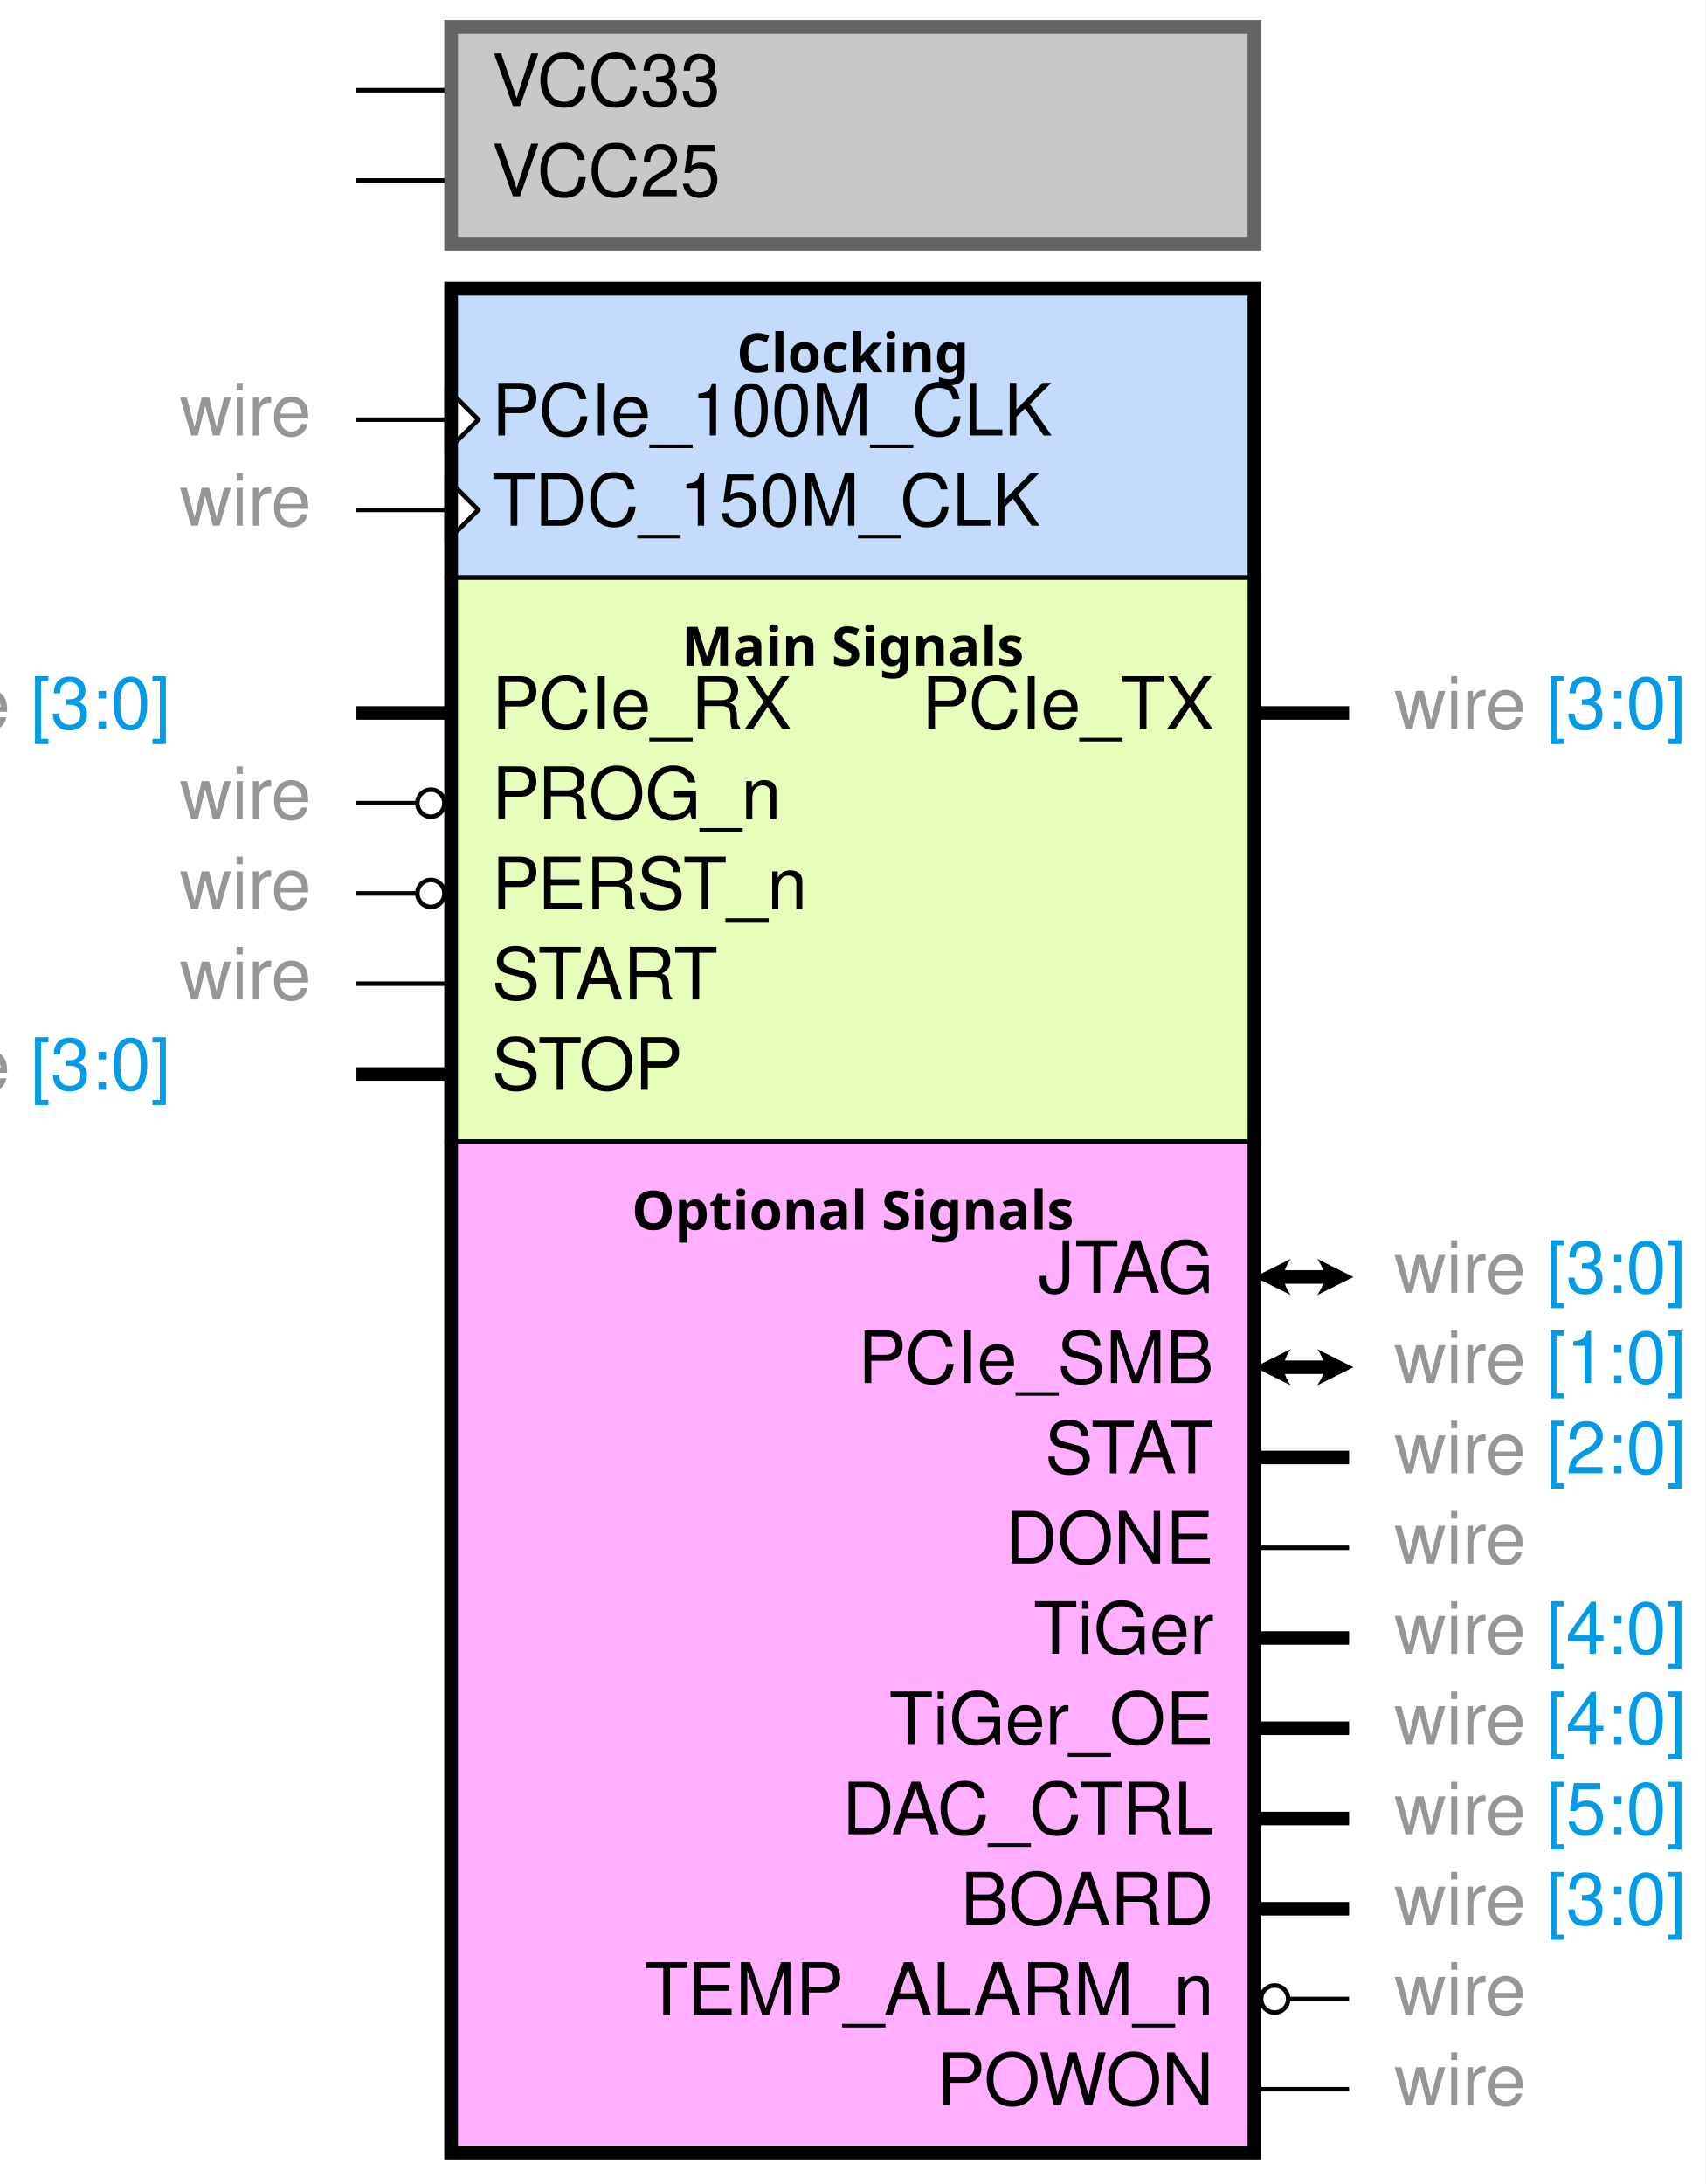
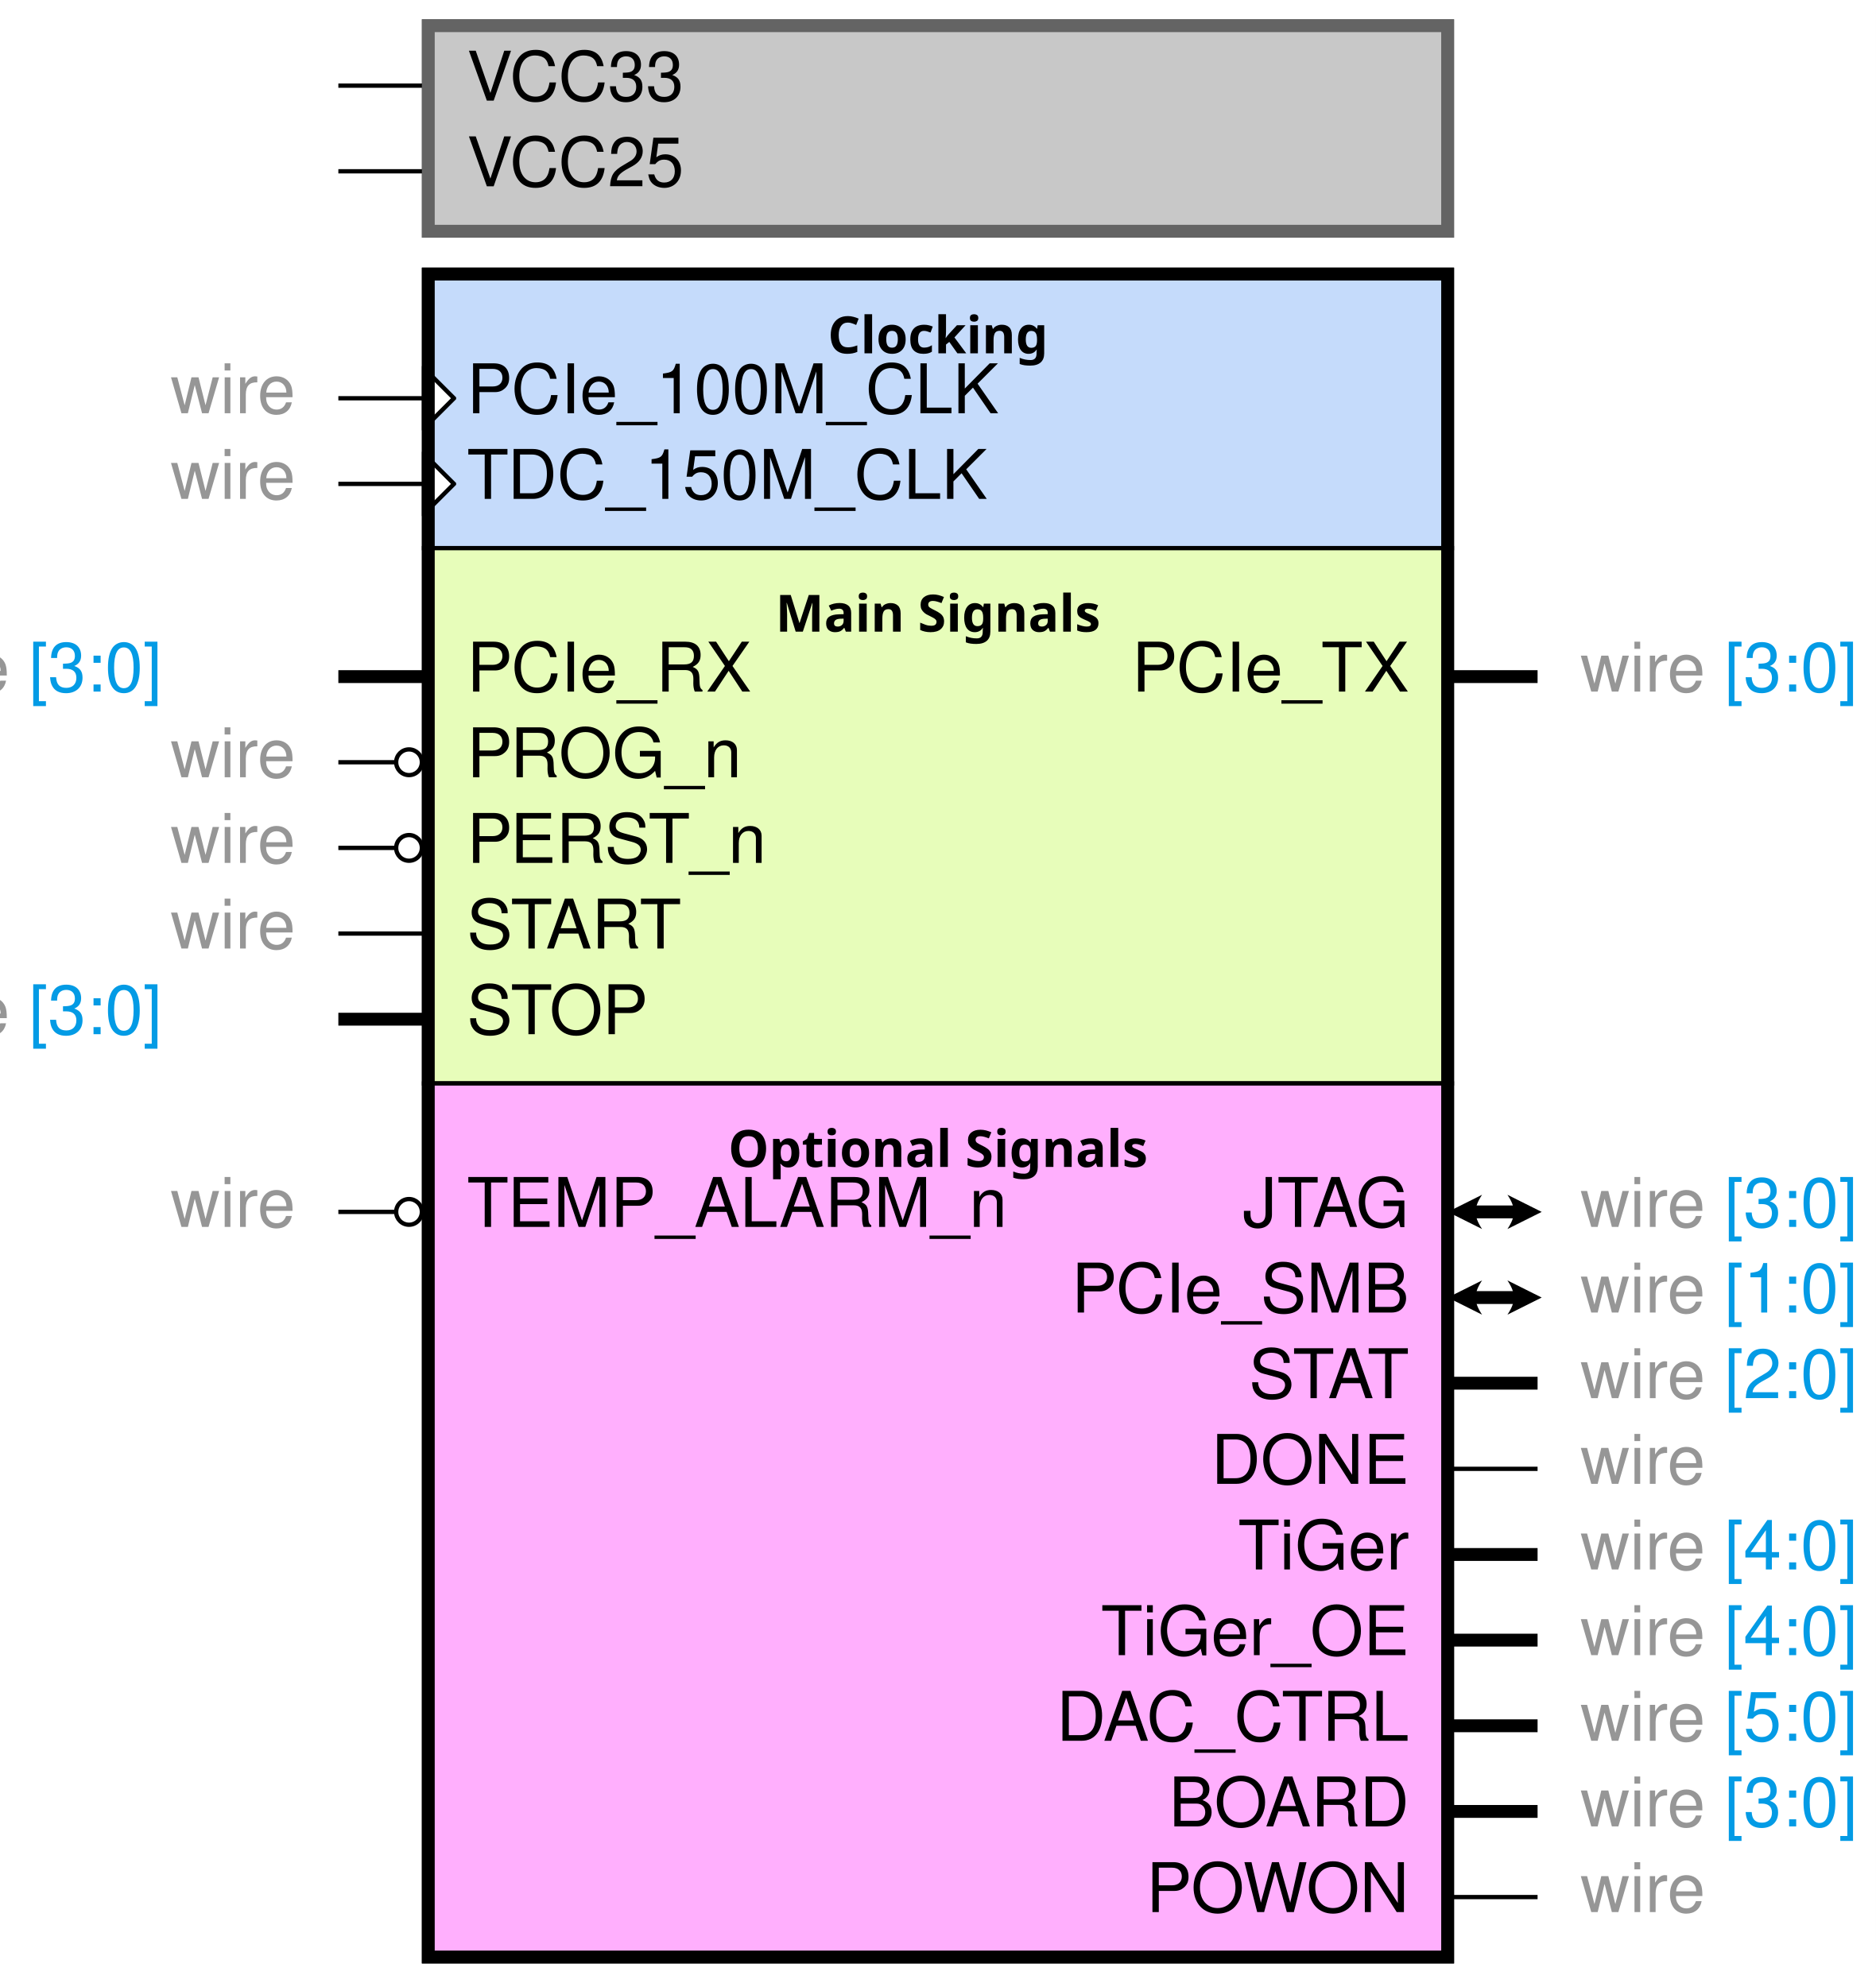
- <svg xmlns="http://www.w3.org/2000/svg" xml:space="preserve" width="378" height="484" viewBox="-99 -20 378.0 484.0" version="1.1">
+ <svg xmlns="http://www.w3.org/2000/svg" xml:space="preserve" width="438" height="464" viewBox="-99 -20 438.0 464.0" version="1.1">
  <style type="text/css">

.fnt1 {fill:#000000;
    font-family:Helvetica; font-size:12pt; font-weight:normal; font-style:normal;}
.fnt2 {fill:#000000;
    font-family:Verdana; font-size:9pt; font-weight:bold; font-style:normal;}
.label {fill:#000;
  text-anchor:middle;
  font-size:16pt; font-weight:bold; font-family:Sans;}
.link {fill: #0D47A1;}
.link:hover {fill: #0D47A1; text-decoration:underline;}
.link:visited {fill: #4A148C;}

</style>
  <defs>
    <marker id="arrow_fwd" markerWidth="8.0" markerHeight="8.0" viewBox="0 0 8.0 8.0" refX="3.2" refY="4.0" orient="auto" markerUnits="userSpaceOnUse">
      <g transform="translate(-0.0,4.0)">
        <path d="M 0 -4 C 2 -1, 2 1, 0 4 L 8 0 z" stroke="none" fill="#000000" />
      </g>
    </marker>
-     <marker id="clock" markerWidth="8.0" markerHeight="15.0" viewBox="0 0 8.0 15.0" refX="0.5" refY="7.5" orient="auto" markerUnits="userSpaceOnUse">
-       <g transform="translate(0.5,7.5)">
-         <path d="M 0 -7 L 0 7 L 7 0 z" stroke="#000000" fill="#FFFFFF" stroke-width="1" />
+     <marker id="arrow_back" markerWidth="8.0" markerHeight="8.0" viewBox="0 0 8.0 8.0" refX="4.8" refY="4.0" orient="auto" markerUnits="userSpaceOnUse">
+       <g transform="translate(8.0,4.0)">
+         <path d="M 0 -4 C -2 -1, -2 1, 0 4 L -8 0 z" stroke="none" fill="#000000" />
      </g>
    </marker>
    <marker id="bubble" markerWidth="7.0" markerHeight="7.0" viewBox="0 0 7.0 7.0" refX="3.5" refY="3.5" orient="auto" markerUnits="userSpaceOnUse">
      <g transform="translate(3.5,3.5)">
        <ellipse cx="0.0" cy="0.0" rx="3.0" ry="3.0" stroke="#000000" fill="#FFFFFF" stroke-width="1" />
      </g>
    </marker>
-     <marker id="arrow_back" markerWidth="8.0" markerHeight="8.0" viewBox="0 0 8.0 8.0" refX="4.8" refY="4.0" orient="auto" markerUnits="userSpaceOnUse">
-       <g transform="translate(8.0,4.0)">
-         <path d="M 0 -4 C -2 -1, -2 1, 0 4 L -8 0 z" stroke="none" fill="#000000" />
+     <marker id="clock" markerWidth="8.0" markerHeight="15.0" viewBox="0 0 8.0 15.0" refX="0.5" refY="7.5" orient="auto" markerUnits="userSpaceOnUse">
+       <g transform="translate(0.5,7.5)">
+         <path d="M 0 -7 L 0 7 L 7 0 z" stroke="#000000" fill="#FFFFFF" stroke-width="1" />
      </g>
    </marker>
  </defs>
  <rect x="-99" y="-20" width="100%" height="100%" fill="white" />
  <g transform="translate(0,0)">
-     <rect x="0" y="-15.0" width="180" height="50.0" stroke="#646464" fill="#C8C8C8" stroke-width="1" />
+     <rect x="0" y="-15.0" width="240" height="50.0" stroke="#646464" fill="#C8C8C8" stroke-width="1" />
    <g transform="translate(0,0)">
      <line x1="-20" y1="0" x2="0" y2="0" stroke="#000000" fill="none" stroke-width="1" />
      <text class="fnt1" x="10" y="0" text-anchor="normal" dy="3.5">VCC33</text>
    </g>
    <g transform="translate(0,20)">
      <line x1="-20" y1="0" x2="0" y2="0" stroke="#000000" fill="none" stroke-width="1" />
      <text class="fnt1" x="10" y="0" text-anchor="normal" dy="3.5">VCC25</text>
    </g>
  </g>
-   <rect x="1.0" y="-14.0" width="178.0" height="48.0" stroke="#646464" fill="none" stroke-width="3" />
+   <rect x="1.0" y="-14.0" width="238.0" height="48.0" stroke="#646464" fill="none" stroke-width="3" />
  <g transform="translate(0,58.0)">
-     <rect x="0" y="-15.0" width="180" height="65.0" stroke="#000000" fill="#C5DBFB" stroke-width="1" />
-     <text class="fnt2" x="90.0" y="0" text-anchor="middle" dy="4.5">Clocking</text>
+     <rect x="0" y="-15.0" width="240" height="65.0" stroke="#000000" fill="#C5DBFB" stroke-width="1" />
+     <text class="fnt2" x="120.0" y="0" text-anchor="middle" dy="4.5">Clocking</text>
    <g transform="translate(0,15)">
      <line x1="-20" y1="0" x2="0" y2="0" stroke="#000000" fill="none" stroke-width="1" marker-end="url(#clock)" />
      <text class="fnt1" x="10" y="0" text-anchor="normal" dy="3.5">PCIe_100M_CLK</text>
      <text class="fnt1" x="-30" y="0" text-anchor="end" dy="3.5" style="fill:#969696">wire</text>
    </g>
    <g transform="translate(0,35)">
      <line x1="-20" y1="0" x2="0" y2="0" stroke="#000000" fill="none" stroke-width="1" marker-end="url(#clock)" />
      <text class="fnt1" x="10" y="0" text-anchor="normal" dy="3.5">TDC_150M_CLK</text>
      <text class="fnt1" x="-30" y="0" text-anchor="end" dy="3.5" style="fill:#969696">wire</text>
    </g>
  </g>
  <g transform="translate(0,123.0)">
-     <rect x="0" y="-15.0" width="180" height="125.0" stroke="#000000" fill="#E7FDBA" stroke-width="1" />
-     <text class="fnt2" x="90.0" y="0" text-anchor="middle" dy="4.5">Main Signals</text>
+     <rect x="0" y="-15.0" width="240" height="125.0" stroke="#000000" fill="#E7FDBA" stroke-width="1" />
+     <text class="fnt2" x="120.0" y="0" text-anchor="middle" dy="4.5">Main Signals</text>
    <g transform="translate(0,15)">
      <line x1="-20" y1="0" x2="0" y2="0" stroke="#000000" fill="none" stroke-width="3" />
      <text class="fnt1" x="10" y="0" text-anchor="normal" dy="3.5">PCIe_RX</text>
      <text class="fnt1" x="-30" y="0" text-anchor="end" dy="3.5" style="fill:#969696">wire <tspan fill="#039BE5">[3:0]</tspan>
      </text>
    </g>
    <g transform="translate(0,35)">
      <line x1="-20" y1="0" x2="-3.5" y2="0.0" stroke="#000000" fill="none" stroke-width="1" marker-end="url(#bubble)" />
      <text class="fnt1" x="10" y="0" text-anchor="normal" dy="3.5">PROG_n</text>
      <text class="fnt1" x="-30" y="0" text-anchor="end" dy="3.5" style="fill:#969696">wire</text>
    </g>
    <g transform="translate(0,55)">
      <line x1="-20" y1="0" x2="-3.5" y2="0.0" stroke="#000000" fill="none" stroke-width="1" marker-end="url(#bubble)" />
      <text class="fnt1" x="10" y="0" text-anchor="normal" dy="3.5">PERST_n</text>
      <text class="fnt1" x="-30" y="0" text-anchor="end" dy="3.5" style="fill:#969696">wire</text>
    </g>
    <g transform="translate(0,75)">
      <line x1="-20" y1="0" x2="0" y2="0" stroke="#000000" fill="none" stroke-width="1" />
      <text class="fnt1" x="10" y="0" text-anchor="normal" dy="3.5">START</text>
      <text class="fnt1" x="-30" y="0" text-anchor="end" dy="3.5" style="fill:#969696">wire</text>
    </g>
    <g transform="translate(0,95)">
      <line x1="-20" y1="0" x2="0" y2="0" stroke="#000000" fill="none" stroke-width="3" />
      <text class="fnt1" x="10" y="0" text-anchor="normal" dy="3.5">STOP</text>
      <text class="fnt1" x="-30" y="0" text-anchor="end" dy="3.5" style="fill:#969696">wire <tspan fill="#039BE5">[3:0]</tspan>
      </text>
    </g>
-     <g transform="translate(180,15)">
+     <g transform="translate(240,15)">
      <line x1="20" y1="0" x2="0" y2="0" stroke="#000000" fill="none" stroke-width="3" />
      <text class="fnt1" x="-10" y="0" text-anchor="end" dy="3.5">PCIe_TX</text>
      <text class="fnt1" x="30" y="0" text-anchor="normal" dy="3.5" style="fill:#969696">wire <tspan fill="#039BE5">[3:0]</tspan>
      </text>
    </g>
  </g>
  <g transform="translate(0,248.0)">
-     <rect x="0" y="-15.0" width="180" height="225.0" stroke="#000000" fill="#FFAFFD" stroke-width="1" />
-     <text class="fnt2" x="90.0" y="0" text-anchor="middle" dy="4.5">Optional Signals</text>
-     <g transform="translate(180,15)">
+     <rect x="0" y="-15.0" width="240" height="205.0" stroke="#000000" fill="#FFAFFD" stroke-width="1" />
+     <text class="fnt2" x="120.0" y="0" text-anchor="middle" dy="4.5">Optional Signals</text>
+     <g transform="translate(0,15)">
+       <line x1="-20" y1="0" x2="-3.5" y2="0.0" stroke="#000000" fill="none" stroke-width="1" marker-end="url(#bubble)" />
+       <text class="fnt1" x="10" y="0" text-anchor="normal" dy="3.5">TEMP_ALARM_n</text>
+       <text class="fnt1" x="-30" y="0" text-anchor="end" dy="3.5" style="fill:#969696">wire</text>
+     </g>
+     <g transform="translate(240,15)">
      <line x1="16.16" y1="4.702643708725836e-16" x2="3.84" y2="-4.702643708725836e-16" stroke="#000000" fill="none" stroke-width="3" marker-start="url(#arrow_back)" marker-end="url(#arrow_fwd)" />
      <text class="fnt1" x="-10" y="0" text-anchor="end" dy="3.5">JTAG</text>
      <text class="fnt1" x="30" y="0" text-anchor="normal" dy="3.5" style="fill:#969696">wire <tspan fill="#039BE5">[3:0]</tspan>
      </text>
    </g>
-     <g transform="translate(180,35)">
+     <g transform="translate(240,35)">
      <line x1="16.16" y1="4.702643708725836e-16" x2="3.84" y2="-4.702643708725836e-16" stroke="#000000" fill="none" stroke-width="3" marker-start="url(#arrow_back)" marker-end="url(#arrow_fwd)" />
      <text class="fnt1" x="-10" y="0" text-anchor="end" dy="3.5">PCIe_SMB</text>
      <text class="fnt1" x="30" y="0" text-anchor="normal" dy="3.5" style="fill:#969696">wire <tspan fill="#039BE5">[1:0]</tspan>
      </text>
    </g>
-     <g transform="translate(180,55)">
+     <g transform="translate(240,55)">
      <line x1="20" y1="0" x2="0" y2="0" stroke="#000000" fill="none" stroke-width="3" />
      <text class="fnt1" x="-10" y="0" text-anchor="end" dy="3.5">STAT</text>
      <text class="fnt1" x="30" y="0" text-anchor="normal" dy="3.5" style="fill:#969696">wire <tspan fill="#039BE5">[2:0]</tspan>
      </text>
    </g>
-     <g transform="translate(180,75)">
+     <g transform="translate(240,75)">
      <line x1="20" y1="0" x2="0" y2="0" stroke="#000000" fill="none" stroke-width="1" />
      <text class="fnt1" x="-10" y="0" text-anchor="end" dy="3.5">DONE</text>
      <text class="fnt1" x="30" y="0" text-anchor="normal" dy="3.5" style="fill:#969696">wire</text>
    </g>
-     <g transform="translate(180,95)">
+     <g transform="translate(240,95)">
      <line x1="20" y1="0" x2="0" y2="0" stroke="#000000" fill="none" stroke-width="3" />
      <text class="fnt1" x="-10" y="0" text-anchor="end" dy="3.5">TiGer</text>
      <text class="fnt1" x="30" y="0" text-anchor="normal" dy="3.5" style="fill:#969696">wire <tspan fill="#039BE5">[4:0]</tspan>
      </text>
    </g>
-     <g transform="translate(180,115)">
+     <g transform="translate(240,115)">
      <line x1="20" y1="0" x2="0" y2="0" stroke="#000000" fill="none" stroke-width="3" />
      <text class="fnt1" x="-10" y="0" text-anchor="end" dy="3.5">TiGer_OE</text>
      <text class="fnt1" x="30" y="0" text-anchor="normal" dy="3.5" style="fill:#969696">wire <tspan fill="#039BE5">[4:0]</tspan>
      </text>
    </g>
-     <g transform="translate(180,135)">
+     <g transform="translate(240,135)">
      <line x1="20" y1="0" x2="0" y2="0" stroke="#000000" fill="none" stroke-width="3" />
      <text class="fnt1" x="-10" y="0" text-anchor="end" dy="3.5">DAC_CTRL</text>
      <text class="fnt1" x="30" y="0" text-anchor="normal" dy="3.5" style="fill:#969696">wire <tspan fill="#039BE5">[5:0]</tspan>
      </text>
    </g>
-     <g transform="translate(180,155)">
+     <g transform="translate(240,155)">
      <line x1="20" y1="0" x2="0" y2="0" stroke="#000000" fill="none" stroke-width="3" />
      <text class="fnt1" x="-10" y="0" text-anchor="end" dy="3.5">BOARD</text>
      <text class="fnt1" x="30" y="0" text-anchor="normal" dy="3.5" style="fill:#969696">wire <tspan fill="#039BE5">[3:0]</tspan>
      </text>
    </g>
-     <g transform="translate(180,175)">
-       <line x1="20" y1="0" x2="3.5" y2="-4.286263797015736e-16" stroke="#000000" fill="none" stroke-width="1" marker-end="url(#bubble)" />
-       <text class="fnt1" x="-10" y="0" text-anchor="end" dy="3.5">TEMP_ALARM_n</text>
-       <text class="fnt1" x="30" y="0" text-anchor="normal" dy="3.5" style="fill:#969696">wire</text>
-     </g>
-     <g transform="translate(180,195)">
+     <g transform="translate(240,175)">
      <line x1="20" y1="0" x2="0" y2="0" stroke="#000000" fill="none" stroke-width="1" />
      <text class="fnt1" x="-10" y="0" text-anchor="end" dy="3.5">POWON</text>
      <text class="fnt1" x="30" y="0" text-anchor="normal" dy="3.5" style="fill:#969696">wire</text>
    </g>
  </g>
-   <rect x="1.0" y="44.0" width="178.0" height="413.0" stroke="#000000" fill="none" stroke-width="3" />
+   <rect x="1.0" y="44.0" width="238.0" height="393.0" stroke="#000000" fill="none" stroke-width="3" />
</svg>
